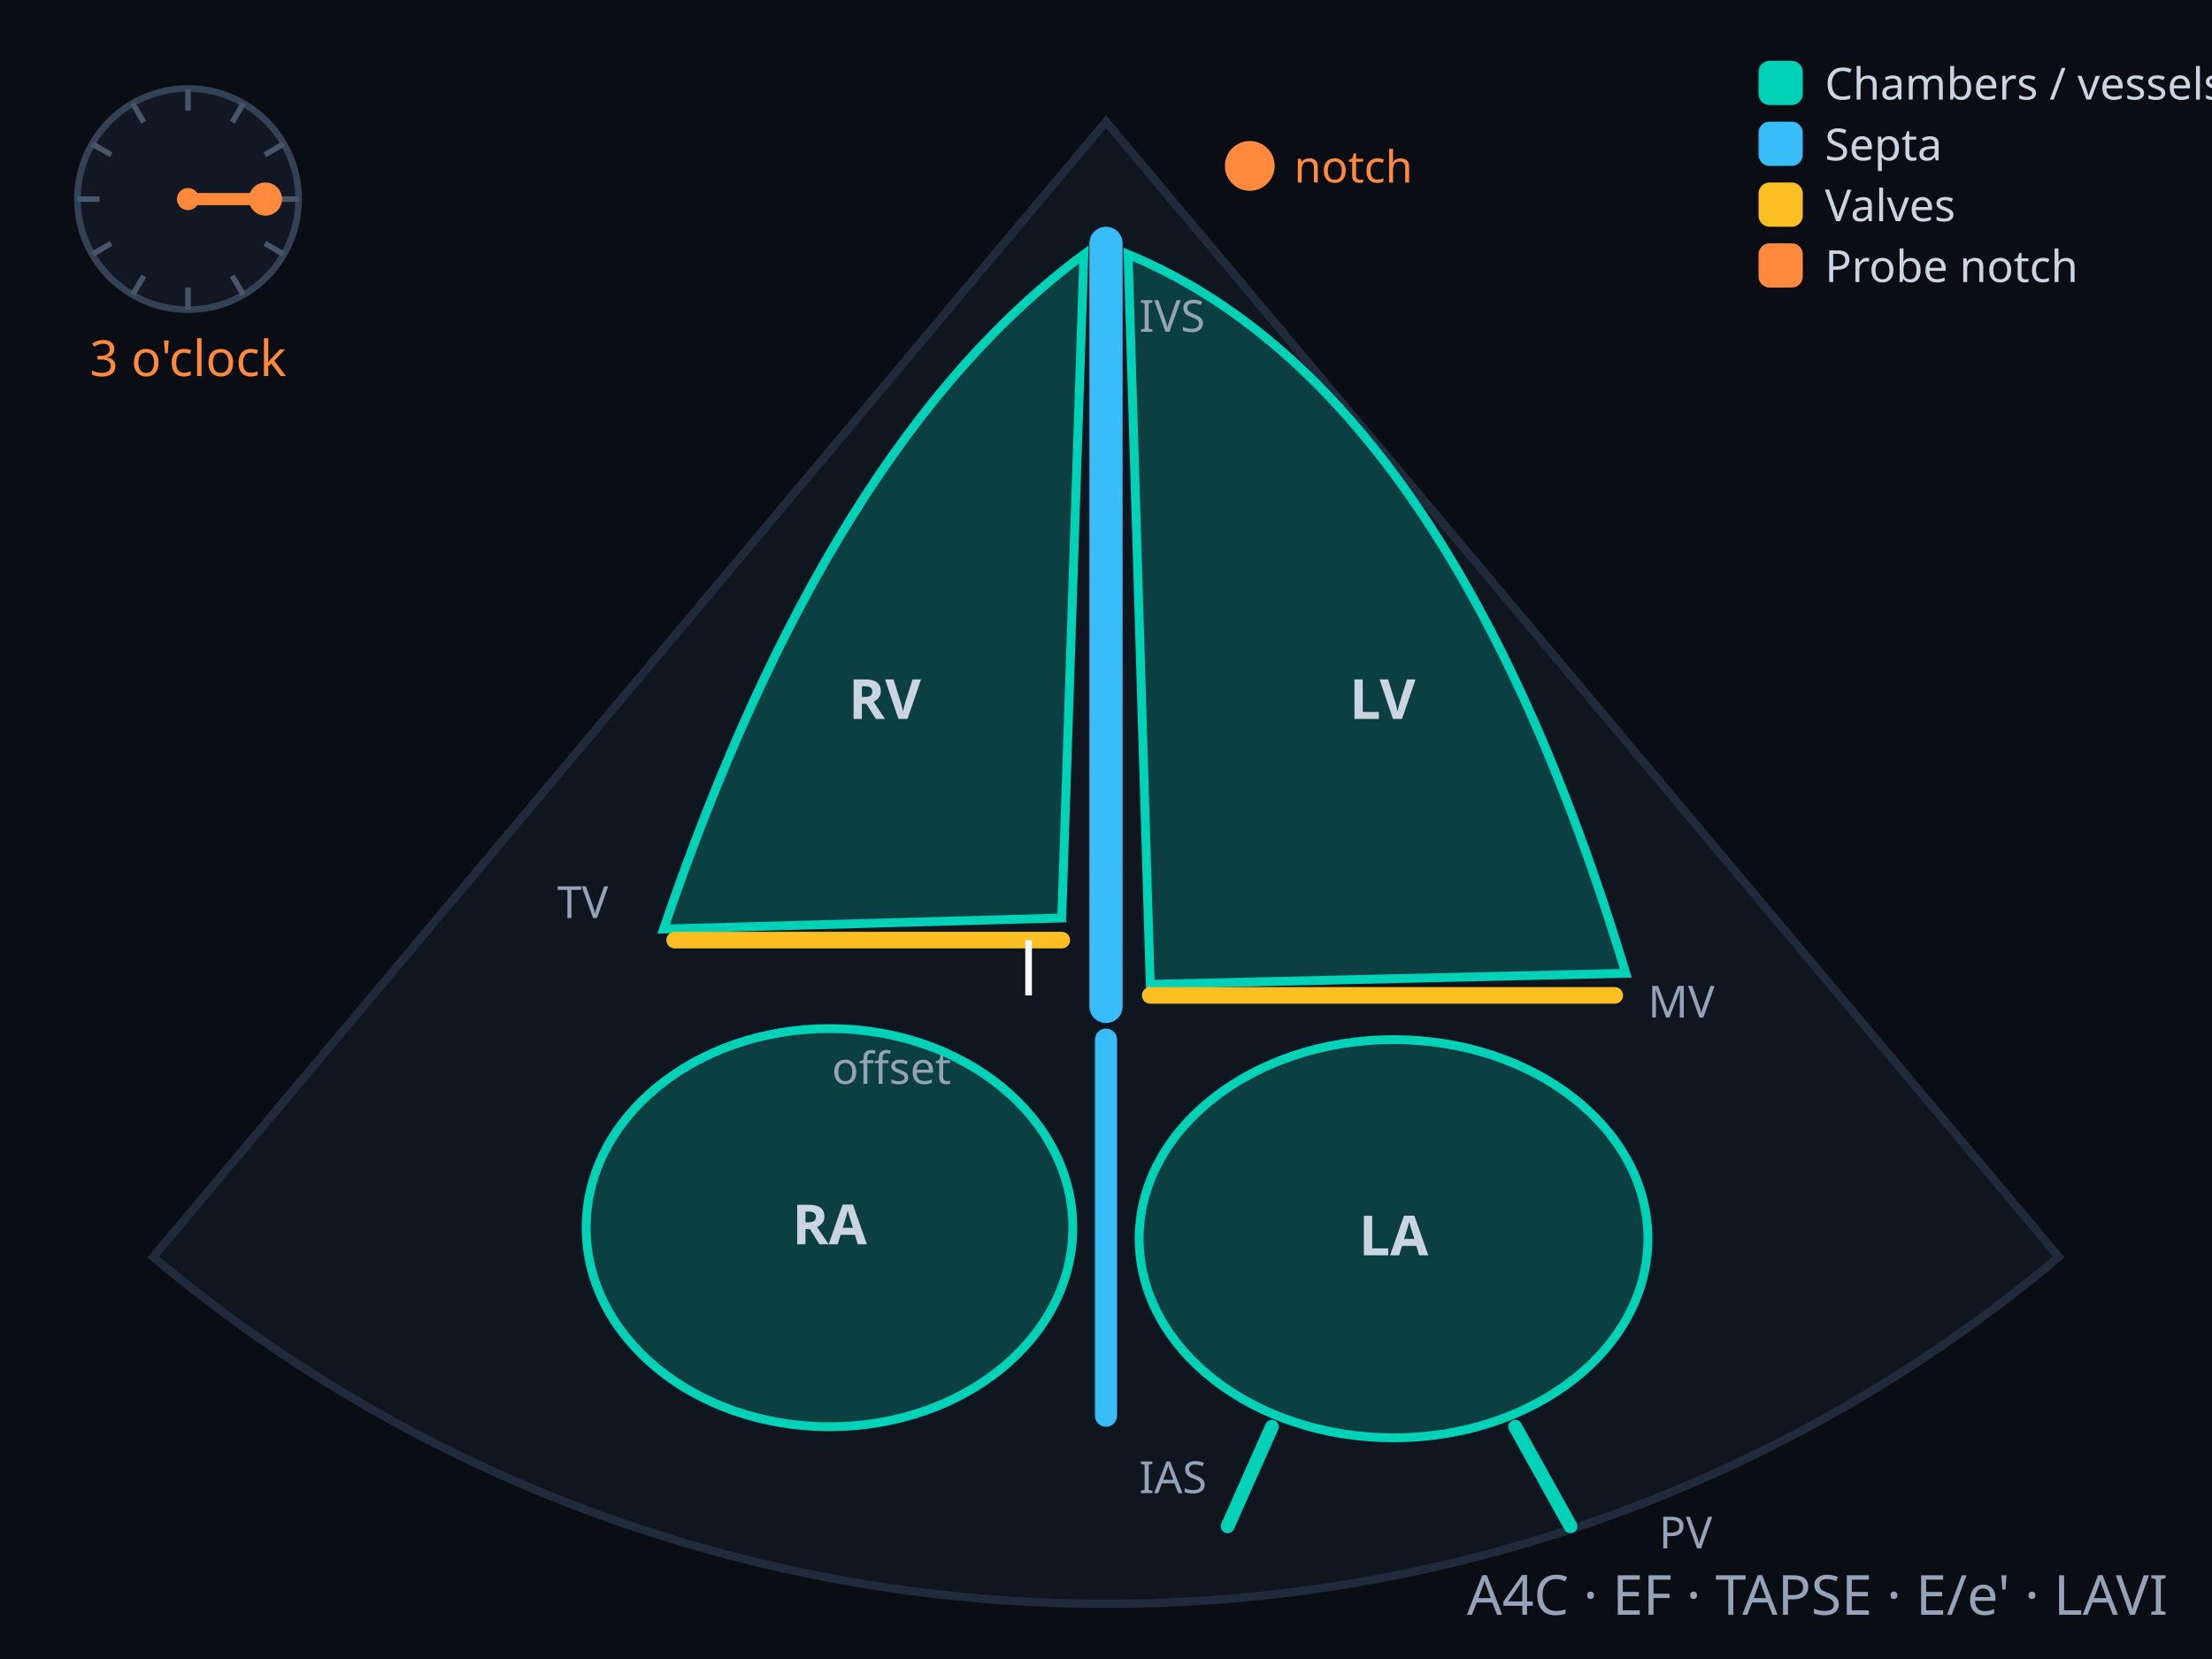
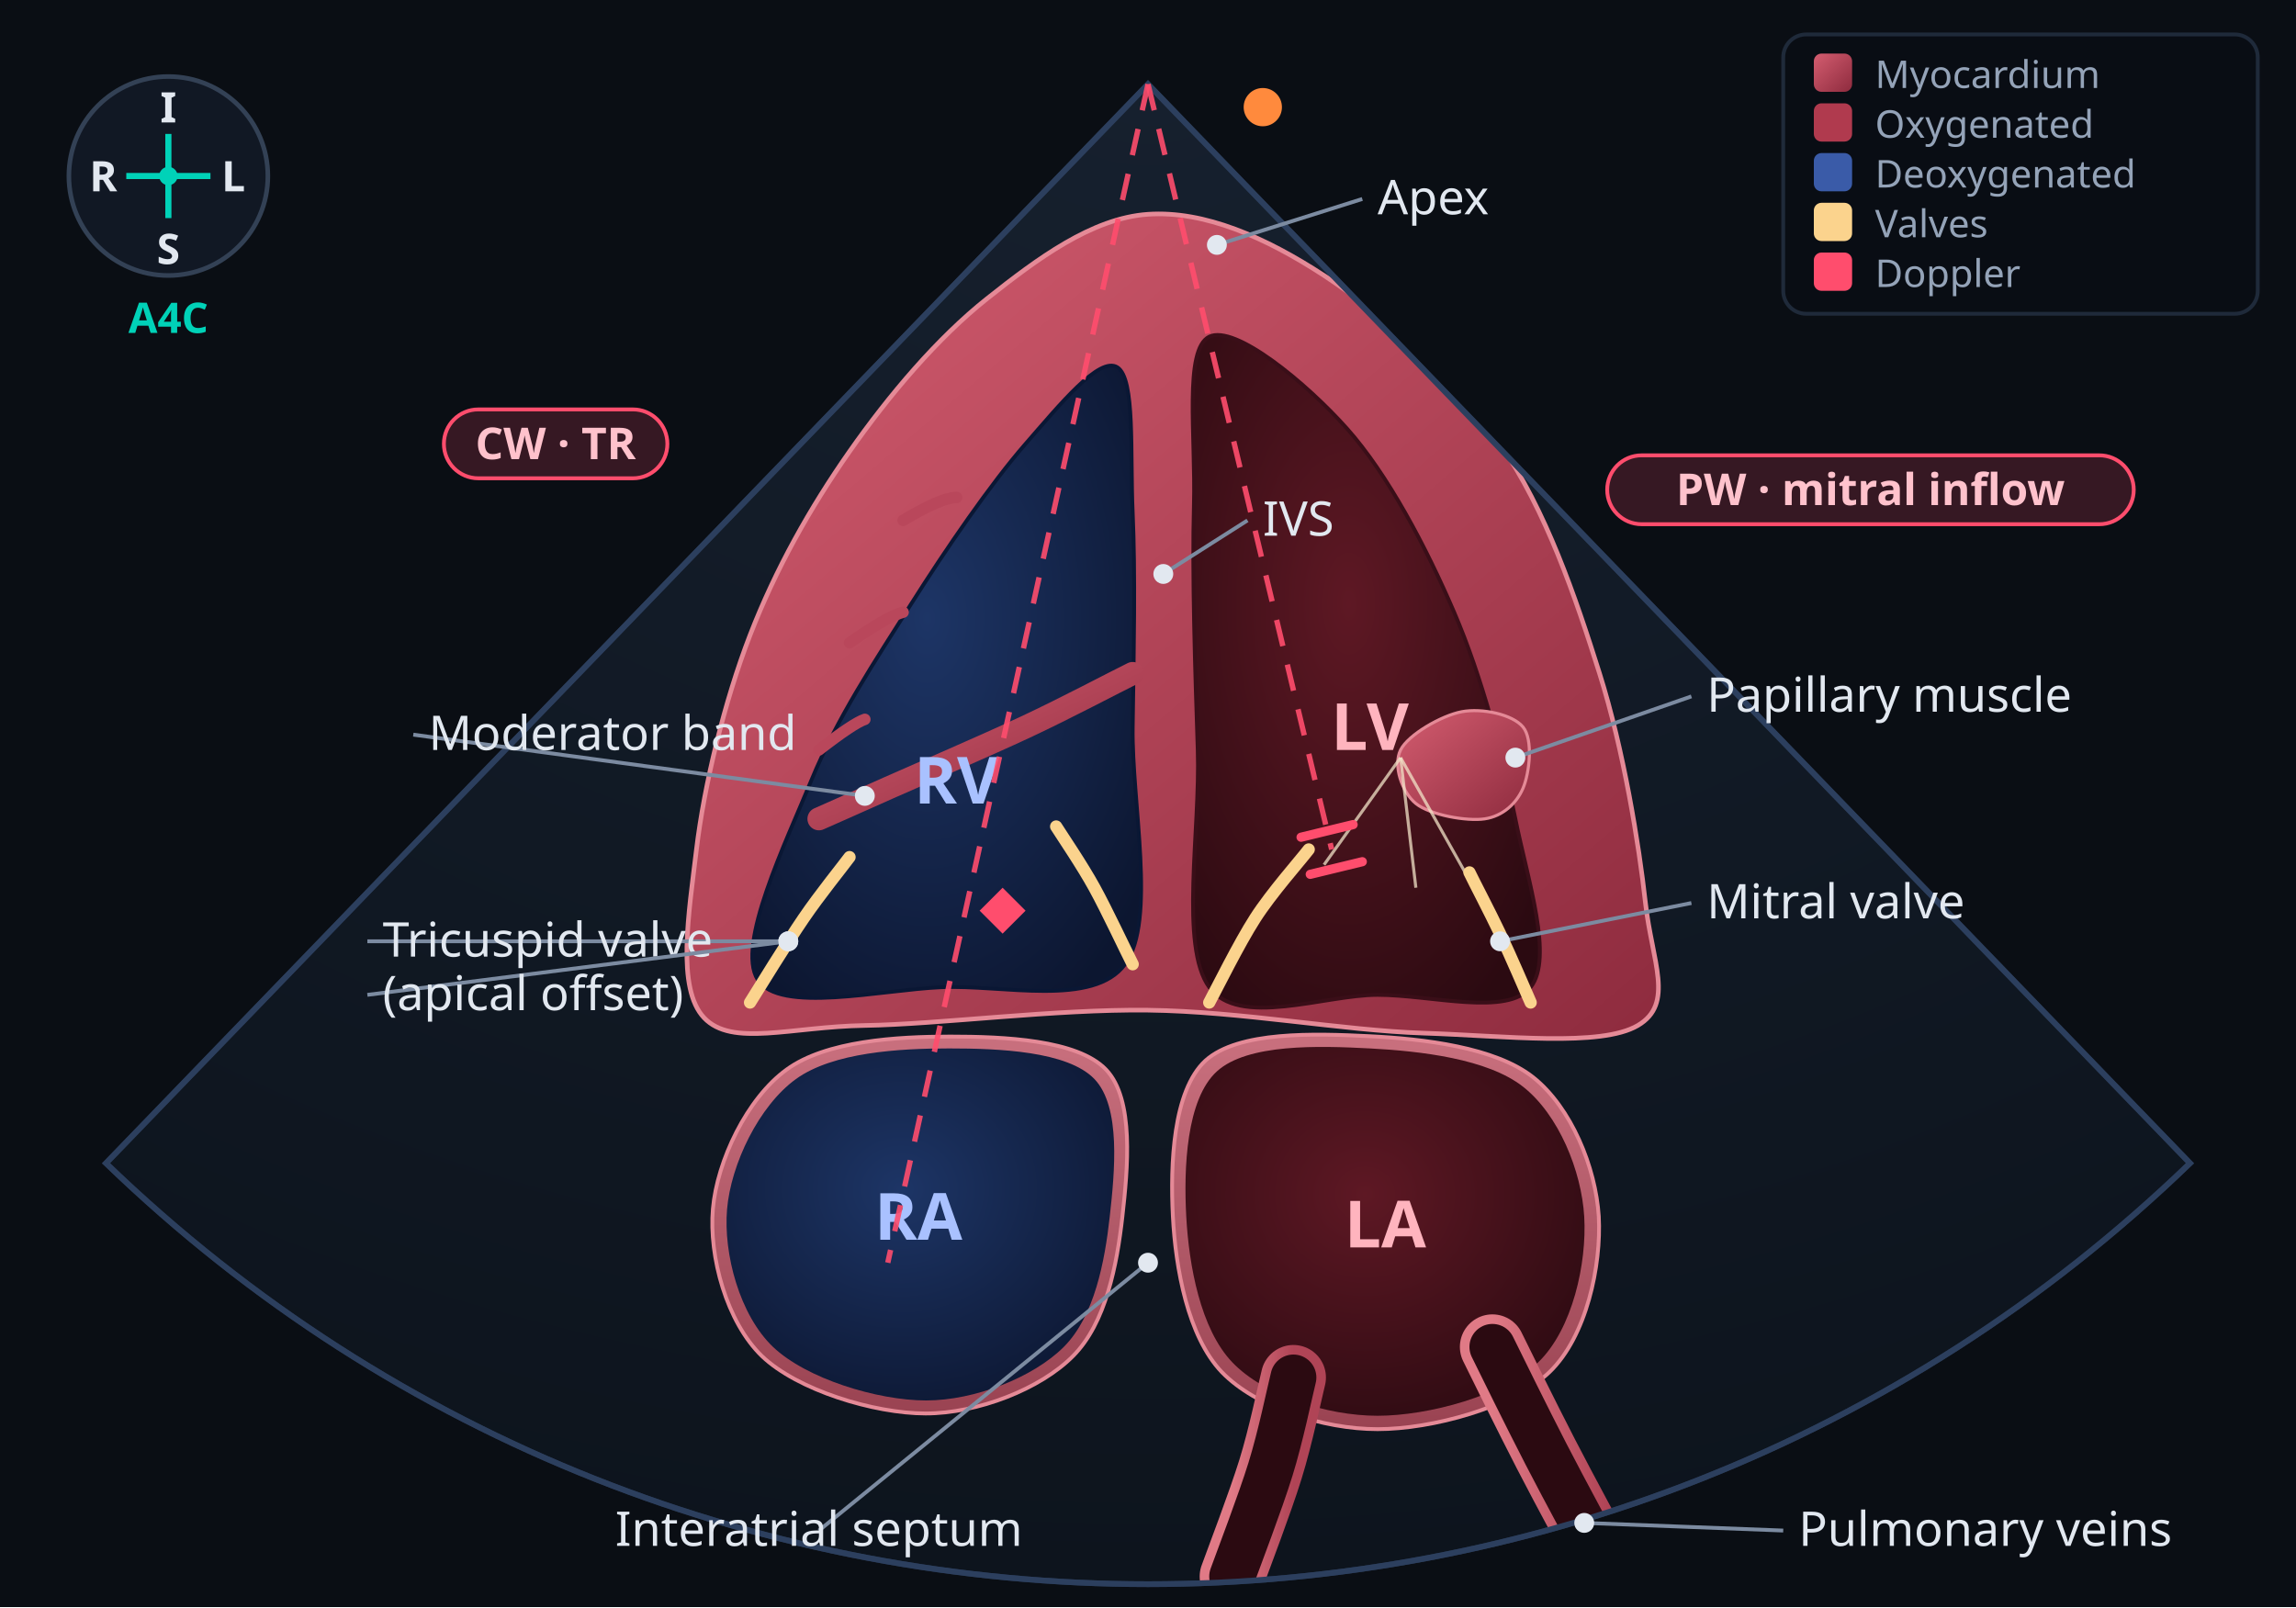
- <svg xmlns="http://www.w3.org/2000/svg" width="400" height="300" viewBox="0 0 400 300">
-   <rect x="0" y="0" width="400" height="300" fill="#0A0E14" />
-   <path d="M200,22 L27.7,227.3 A268,268 0 0,0 372.3,227.3 Z" fill="#0F1620" stroke="#1F2A3A" stroke-width="1.5" />
-   <path d="M196,46 Q150,80 120,168 L192,166 Z" fill="#00D2B8" fill-opacity="0.22" stroke="#00D2B8" stroke-width="1.6" />
-   <text x="160" y="130" font-family="sans-serif" font-size="10" font-weight="bold" fill="#CBD5E1" text-anchor="middle">RV</text>
-   <path d="M204,46 Q262,70 294,176 L208,178 Z" fill="#00D2B8" fill-opacity="0.22" stroke="#00D2B8" stroke-width="1.6" />
-   <text x="250" y="130" font-family="sans-serif" font-size="10" font-weight="bold" fill="#CBD5E1" text-anchor="middle">LV</text>
-   <line x1="200" y1="44" x2="200" y2="182" stroke="#38BDF8" stroke-width="6" stroke-linecap="round" />
-   <text x="206" y="60" font-family="sans-serif" font-size="8" font-weight="normal" fill="#94A3B8" text-anchor="start">IVS</text>
-   <ellipse cx="150" cy="222" rx="44" ry="36" fill="#00D2B8" fill-opacity="0.22" stroke="#00D2B8" stroke-width="1.6" />
-   <text x="150" y="225" font-family="sans-serif" font-size="10" font-weight="bold" fill="#CBD5E1" text-anchor="middle">RA</text>
-   <ellipse cx="252" cy="224" rx="46" ry="36" fill="#00D2B8" fill-opacity="0.22" stroke="#00D2B8" stroke-width="1.6" />
-   <text x="252" y="227" font-family="sans-serif" font-size="10" font-weight="bold" fill="#CBD5E1" text-anchor="middle">LA</text>
-   <line x1="200" y1="188" x2="200" y2="256" stroke="#38BDF8" stroke-width="4" stroke-linecap="round" />
-   <text x="206" y="270" font-family="sans-serif" font-size="8" font-weight="normal" fill="#94A3B8" text-anchor="start">IAS</text>
-   <line x1="122" y1="170" x2="192" y2="170" stroke="#FBBF24" stroke-width="3" stroke-linecap="round" />
-   <line x1="208" y1="180" x2="292" y2="180" stroke="#FBBF24" stroke-width="3" stroke-linecap="round" />
-   <text x="110" y="166" font-family="sans-serif" font-size="8" font-weight="normal" fill="#94A3B8" text-anchor="end">TV</text>
-   <text x="298" y="184" font-family="sans-serif" font-size="8" font-weight="normal" fill="#94A3B8" text-anchor="start">MV</text>
-   <line x1="186" y1="170" x2="186" y2="180" stroke="#F8FAFC" stroke-width="1.2" />
-   <text x="172" y="196" font-family="sans-serif" font-size="8" font-weight="normal" fill="#94A3B8" text-anchor="end">offset</text>
-   <path d="M230,258 L222,276" fill="none" stroke="#00D2B8" stroke-width="2.5" stroke-linecap="round" stroke-linejoin="round" />
-   <path d="M274,258 L284,276" fill="none" stroke="#00D2B8" stroke-width="2.5" stroke-linecap="round" stroke-linejoin="round" />
-   <text x="300" y="280" font-family="sans-serif" font-size="8" font-weight="normal" fill="#94A3B8" text-anchor="start">PV</text>
-   <circle cx="226" cy="30" r="4.5" fill="#FF8A3D" />
-   <text x="234" y="33" font-family="sans-serif" font-size="8" fill="#FF8A3D">notch</text>
-   <circle cx="34" cy="36" r="20" fill="#111824" stroke="#334155" stroke-width="1.2" />
-   <line x1="34.0" y1="20.0" x2="34.0" y2="16.0" stroke="#475569" stroke-width="1" />
-   <line x1="42.0" y1="22.1" x2="44.0" y2="18.7" stroke="#475569" stroke-width="1" />
-   <line x1="47.9" y1="28.0" x2="51.3" y2="26.0" stroke="#475569" stroke-width="1" />
-   <line x1="50.0" y1="36.0" x2="54.0" y2="36.0" stroke="#475569" stroke-width="1" />
-   <line x1="47.9" y1="44.0" x2="51.3" y2="46.0" stroke="#475569" stroke-width="1" />
-   <line x1="42.0" y1="49.9" x2="44.0" y2="53.3" stroke="#475569" stroke-width="1" />
-   <line x1="34.0" y1="52.0" x2="34.0" y2="56.0" stroke="#475569" stroke-width="1" />
-   <line x1="26.0" y1="49.9" x2="24.0" y2="53.3" stroke="#475569" stroke-width="1" />
-   <line x1="20.1" y1="44.0" x2="16.7" y2="46.0" stroke="#475569" stroke-width="1" />
-   <line x1="18.0" y1="36.0" x2="14.0" y2="36.0" stroke="#475569" stroke-width="1" />
-   <line x1="20.1" y1="28.0" x2="16.7" y2="26.0" stroke="#475569" stroke-width="1" />
-   <line x1="26.0" y1="22.1" x2="24.0" y2="18.7" stroke="#475569" stroke-width="1" />
-   <line x1="34" y1="36" x2="48.0" y2="36.0" stroke="#FF8A3D" stroke-width="2.2" stroke-linecap="round" />
-   <circle cx="48.0" cy="36.0" r="3" fill="#FF8A3D" />
-   <circle cx="34" cy="36" r="2" fill="#FF8A3D" />
-   <text x="34" y="68" font-family="sans-serif" font-size="9" fill="#FF8A3D" text-anchor="middle">3 o'clock</text>
-   <rect x="318" y="11" width="8" height="8" rx="2" fill="#00D2B8" />
-   <text x="330" y="18" font-family="sans-serif" font-size="8" fill="#CBD5E1">Chambers / vessels</text>
-   <rect x="318" y="22" width="8" height="8" rx="2" fill="#38BDF8" />
-   <text x="330" y="29" font-family="sans-serif" font-size="8" fill="#CBD5E1">Septa</text>
-   <rect x="318" y="33" width="8" height="8" rx="2" fill="#FBBF24" />
-   <text x="330" y="40" font-family="sans-serif" font-size="8" fill="#CBD5E1">Valves</text>
-   <rect x="318" y="44" width="8" height="8" rx="2" fill="#FF8A3D" />
-   <text x="330" y="51" font-family="sans-serif" font-size="8" fill="#CBD5E1">Probe notch</text>
-   <text x="392" y="292" font-family="sans-serif" font-size="10" fill="#94A3B8" text-anchor="end">A4C · EF · TAPSE · E/e' · LAVI</text>
+ <svg xmlns="http://www.w3.org/2000/svg" width="600" height="420" viewBox="0 0 600 420">
+   <defs>
+     <linearGradient id="myo" x1="0" y1="0" x2="1" y2="1">
+       <stop offset="0" stop-color="#D45D70" />
+       <stop offset="1" stop-color="#8E2B3E" />
+     </linearGradient>
+     <linearGradient id="myoThin" x1="0" y1="0" x2="0" y2="1">
+       <stop offset="0" stop-color="#C9707E" />
+       <stop offset="1" stop-color="#9A4352" />
+     </linearGradient>
+     <radialGradient id="bloodL" cx="0.45" cy="0.4" r="0.7">
+       <stop offset="0" stop-color="#5E1824" />
+       <stop offset="1" stop-color="#2B0A11" />
+     </radialGradient>
+     <radialGradient id="bloodR" cx="0.45" cy="0.4" r="0.7">
+       <stop offset="0" stop-color="#1D3566" />
+       <stop offset="1" stop-color="#0C1630" />
+     </radialGradient>
+     <linearGradient id="aortaWall" x1="0" y1="0" x2="1" y2="0">
+       <stop offset="0" stop-color="#E07A86" />
+       <stop offset="1" stop-color="#B04456" />
+     </linearGradient>
+     <linearGradient id="veinWall" x1="0" y1="0" x2="1" y2="0">
+       <stop offset="0" stop-color="#7F9BD6" />
+       <stop offset="1" stop-color="#4C66A6" />
+     </linearGradient>
+     <linearGradient id="liver" x1="0" y1="0" x2="0" y2="1">
+       <stop offset="0" stop-color="#5A3B2E" />
+       <stop offset="1" stop-color="#3A271F" />
+     </linearGradient>
+     <radialGradient id="sectorFill" cx="0.5" cy="0" r="1">
+       <stop offset="0" stop-color="#16202E" />
+       <stop offset="1" stop-color="#0D141D" />
+     </radialGradient>
+   </defs>
+   <rect x="0" y="0" width="600" height="420" fill="#0A0E14" />
+   <clipPath id="sectorClip">
+     <path d="M300,22 L27.7,304 A392,392 0 0,0 572.3,304 Z" />
+   </clipPath>
+   <path d="M300,22 L27.7,304 A392,392 0 0,0 572.3,304 Z" fill="url(#sectorFill)" stroke="#22314A" stroke-width="1.5" />
+   <g clip-path="url(#sectorClip)">
+     <path d="M315,277.2 C323.6,269.4 343.6,270.1 357.8,270.8 C372.1,271.5 390.7,273.7 400.6,281.5 C410.6,289.4 417,305.1 417.8,317.9 C418.5,330.7 414.6,349.3 404.9,358.6 C395.3,367.8 374.2,373.5 360,373.5 C345.7,373.5 328.2,367.8 319.3,358.6 C310.4,349.3 307.2,331.4 306.5,317.9 C305.8,304.3 306.5,285.1 315,277.2 Z" fill="url(#myoThin)" stroke="#E58A97" stroke-width="1" stroke-linecap="round" stroke-linejoin="round" />
+     <path d="M318,280 C326,272.7 344.7,273.3 358,274 C371.3,274.7 388.7,276.7 398,284 C407.3,291.3 413.3,306 414,318 C414.7,330 411,347.3 402,356 C393,364.7 373.3,370 360,370 C346.7,370 330.3,364.7 322,356 C313.7,347.3 310.7,330.7 310,318 C309.3,305.3 310,287.3 318,280 Z" fill="url(#bloodL)" stroke="none" stroke-width="0" stroke-linecap="round" stroke-linejoin="round" />
+     <path d="M289,279.5 C281.5,271.7 262.3,270.9 248.3,270.9 C234.4,270.9 215.9,272 205.6,279.5 C195.2,287 187.4,303.4 186.3,315.9 C185.2,328.4 189.9,345.5 199.1,354.4 C208.4,363.3 228.4,369.4 241.9,369.4 C255.5,369.4 271.9,363 280.4,354.4 C289,345.8 291.9,330.5 293.3,318 C294.7,305.5 296.5,287.3 289,279.5 Z" fill="url(#myoThin)" stroke="#E58A97" stroke-width="1" stroke-linecap="round" stroke-linejoin="round" />
+     <path d="M286,282 C279,274.7 261,274 248,274 C235,274 217.7,275 208,282 C198.3,289 191,304.3 190,316 C189,327.7 193.3,343.7 202,352 C210.7,360.3 229.3,366 242,366 C254.7,366 270,360 278,352 C286,344 288.7,329.7 290,318 C291.3,306.3 293,289.3 286,282 Z" fill="url(#bloodR)" stroke="none" stroke-width="0" stroke-linecap="round" stroke-linejoin="round" />
+     <path d="M338,360 C337,364 334.7,375.3 332,384 C329.3,392.7 323.7,407.3 322,412" fill="none" stroke="url(#aortaWall)" stroke-width="17" stroke-linecap="round" stroke-linejoin="round" />
+     <path d="M338,360 C337,364 334.7,375.3 332,384 C329.3,392.7 323.7,407.3 322,412" fill="none" stroke="#2B0A11" stroke-width="12" stroke-linecap="round" stroke-linejoin="round" />
+     <path d="M390,352 C392.3,356.7 399,370.3 404,380 C409,389.7 417.3,405 420,410" fill="none" stroke="url(#aortaWall)" stroke-width="17" stroke-linecap="round" stroke-linejoin="round" />
+     <path d="M390,352 C392.3,356.7 399,370.3 404,380 C409,389.7 417.3,405 420,410" fill="none" stroke="#2B0A11" stroke-width="12" stroke-linecap="round" stroke-linejoin="round" />
+     <path d="M300,56 C314.7,55 330.7,62 346,72 C361.3,82 380,98.7 392,116 C404,133.3 411.7,156 418,176 C424.3,196 428.3,220.7 430,236 C431.7,251.3 437.7,262.3 428,268 C418.3,273.7 393.3,270.7 372,270 C350.7,269.3 324.3,264.3 300,264 C275.7,263.7 245.3,267.7 226,268 C206.7,268.3 191.3,273.7 184,266 C176.7,258.3 180,238.7 182,222 C184,205.3 189.3,183.3 196,166 C202.7,148.7 211.7,132.7 222,118 C232.3,103.3 245,88.3 258,78 C271,67.7 285.3,57 300,56 Z" fill="url(#myo)" stroke="#E58A97" stroke-width="1.2" stroke-linecap="round" stroke-linejoin="round" />
+     <path d="M316,88 C322.7,84.7 341.3,100 352,112 C362.7,124 372.7,143 380,160 C387.3,177 392.7,197.7 396,214 C399.3,230.3 406,250.3 400,258 C394,265.7 374,260 360,260 C346,260 323.8,268.7 316,258 C308.2,247.3 313.7,217 313,196 C312.3,175 311.5,150 312,132 C312.5,114 309.3,91.3 316,88 Z" fill="url(#bloodL)" stroke="#3A0E18" stroke-width="1" stroke-linecap="round" stroke-linejoin="round" />
+     <path d="M292,96 C287.3,93 277,105.7 268,116 C259,126.3 247.3,143.3 238,158 C228.7,172.7 218.7,187.7 212,204 C205.3,220.3 192.3,247 198,256 C203.7,265 230,258.7 246,258 C262,257.3 285.7,263.3 294,252 C302.3,240.7 295.7,209.7 296,190 C296.3,170.3 296.7,149.7 296,134 C295.3,118.3 296.7,99 292,96 Z" fill="url(#bloodR)" stroke="#0A1734" stroke-width="1" stroke-linecap="round" stroke-linejoin="round" />
+     <path d="M296,176 C291.3,178.3 278.7,185 268,190 C257.3,195 241,202 232,206 C223,210 217,212.7 214,214" fill="none" stroke="url(#myo)" stroke-width="6" stroke-linecap="round" stroke-linejoin="round" />
+     <path d="M214,196 Q223,189 226,188" fill="none" stroke="#B9475B" stroke-width="3" stroke-linecap="round" stroke-linejoin="round" />
+     <path d="M222,168 Q232,161 236,160" fill="none" stroke="#B9475B" stroke-width="3" stroke-linecap="round" stroke-linejoin="round" />
+     <path d="M236,136 Q246,130 250,130" fill="none" stroke="#B9475B" stroke-width="3" stroke-linecap="round" stroke-linejoin="round" />
+     <path d="M398,190 C395.3,186.7 387.3,185 382,186 C376.7,187 368,192 366,196 C364,200 366.3,207 370,210 C373.7,213 383.3,214.7 388,214 C392.7,213.3 396.3,210 398,206 C399.7,202 400.7,193.3 398,190 Z" fill="url(#myo)" stroke="#E58A97" stroke-width="0.8" stroke-linecap="round" stroke-linejoin="round" />
+     <line x1="366" y1="198" x2="346" y2="226" stroke="#F1E3C6" stroke-width="0.8" stroke-opacity="0.75" />
+     <line x1="366" y1="198" x2="370" y2="232" stroke="#F1E3C6" stroke-width="0.8" stroke-opacity="0.75" />
+     <line x1="366" y1="198" x2="384" y2="230" stroke="#F1E3C6" stroke-width="0.8" stroke-opacity="0.75" />
+     <path d="M316,262 C318,258.3 323.7,246.7 328,240 C332.3,233.3 339.7,225 342,222" fill="none" stroke="#FBD38D" stroke-width="3.2" stroke-linecap="round" stroke-linejoin="round" />
+     <path d="M400,262 C398.7,259 394.7,249.7 392,244 C389.3,238.3 385.3,230.7 384,228" fill="none" stroke="#FBD38D" stroke-width="3.2" stroke-linecap="round" stroke-linejoin="round" />
+     <path d="M296,252 C294.3,248.7 289.3,238 286,232 C282.7,226 277.7,218.7 276,216" fill="none" stroke="#FBD38D" stroke-width="3.2" stroke-linecap="round" stroke-linejoin="round" />
+     <path d="M196,262 C198.3,258.3 205.7,246.3 210,240 C214.3,233.7 220,226.7 222,224" fill="none" stroke="#FBD38D" stroke-width="3.2" stroke-linecap="round" stroke-linejoin="round" />
+   </g>
+   <path d="M300,22 L27.7,304 A392,392 0 0,0 572.3,304 Z" fill="none" stroke="#2C3F5E" stroke-width="1.5" />
+   <text x="358" y="196" font-family="sans-serif" font-size="17" font-weight="bold" fill="#FFB4BE" text-anchor="middle">LV</text>
+   <text x="250" y="210" font-family="sans-serif" font-size="17" font-weight="bold" fill="#A9C1FF" text-anchor="middle">RV</text>
+   <text x="362" y="326" font-family="sans-serif" font-size="17" font-weight="bold" fill="#FFB4BE" text-anchor="middle">LA</text>
+   <text x="240" y="324" font-family="sans-serif" font-size="17" font-weight="bold" fill="#A9C1FF" text-anchor="middle">RA</text>
+   <polyline points="356,52 318,64" fill="none" stroke="#7C8BA1" stroke-width="1" />
+   <circle cx="318" cy="64" r="2.6" fill="#E2E8F0" />
+   <text x="360" y="56" font-family="sans-serif" font-size="12.5" fill="#E2E8F0" text-anchor="start">Apex</text>
+   <polyline points="326,136 304,150" fill="none" stroke="#7C8BA1" stroke-width="1" />
+   <circle cx="304" cy="150" r="2.6" fill="#E2E8F0" />
+   <text x="330" y="140" font-family="sans-serif" font-size="12.5" fill="#E2E8F0" text-anchor="start">IVS</text>
+   <polyline points="108,192 226,208" fill="none" stroke="#7C8BA1" stroke-width="1" />
+   <circle cx="226" cy="208" r="2.6" fill="#E2E8F0" />
+   <text x="112" y="196" font-family="sans-serif" font-size="12.5" fill="#E2E8F0" text-anchor="start">Moderator band</text>
+   <polyline points="442,182 396,198" fill="none" stroke="#7C8BA1" stroke-width="1" />
+   <circle cx="396" cy="198" r="2.6" fill="#E2E8F0" />
+   <text x="446" y="186" font-family="sans-serif" font-size="12.5" fill="#E2E8F0" text-anchor="start">Papillary muscle</text>
+   <polyline points="442,236 392,246" fill="none" stroke="#7C8BA1" stroke-width="1" />
+   <circle cx="392" cy="246" r="2.6" fill="#E2E8F0" />
+   <text x="446" y="240" font-family="sans-serif" font-size="12.5" fill="#E2E8F0" text-anchor="start">Mitral valve</text>
+   <polyline points="96,246 206,246" fill="none" stroke="#7C8BA1" stroke-width="1" />
+   <circle cx="206" cy="246" r="2.6" fill="#E2E8F0" />
+   <text x="100" y="250" font-family="sans-serif" font-size="12.5" fill="#E2E8F0" text-anchor="start">Tricuspid valve</text>
+   <polyline points="96,260 206,246" fill="none" stroke="#7C8BA1" stroke-width="1" />
+   <circle cx="206" cy="246" r="2.6" fill="#E2E8F0" />
+   <text x="100" y="264" font-family="sans-serif" font-size="12.5" fill="#E2E8F0" text-anchor="start">(apical offset)</text>
+   <polyline points="214,400 300,330" fill="none" stroke="#7C8BA1" stroke-width="1" />
+   <circle cx="300" cy="330" r="2.6" fill="#E2E8F0" />
+   <text x="214" y="404" font-family="sans-serif" font-size="12.5" fill="#E2E8F0" text-anchor="middle">Interatrial septum</text>
+   <polyline points="466,400 414,398" fill="none" stroke="#7C8BA1" stroke-width="1" />
+   <circle cx="414" cy="398" r="2.6" fill="#E2E8F0" />
+   <text x="470" y="404" font-family="sans-serif" font-size="12.5" fill="#E2E8F0" text-anchor="start">Pulmonary veins</text>
+   <line x1="300" y1="22" x2="348" y2="222" stroke="#FF4D6D" stroke-width="1.4" stroke-dasharray="7,5" stroke-opacity="0.9" />
+   <line x1="353.6" y1="215.5" x2="340" y2="218.8" stroke="#FF4D6D" stroke-width="2.4" stroke-linecap="round" />
+   <line x1="356" y1="225.2" x2="342.4" y2="228.5" stroke="#FF4D6D" stroke-width="2.4" stroke-linecap="round" />
+   <rect x="420" y="119" width="137.6" height="18" rx="9" fill="#FF4D6D" fill-opacity="0.18" stroke="#FF4D6D" stroke-width="1" />
+   <text x="488.8" y="132" font-family="sans-serif" font-size="11.5" font-weight="bold" fill="#FFC2CC" text-anchor="middle">PW · mitral inflow</text>
+   <line x1="300" y1="22" x2="232" y2="330" stroke="#FF4D6D" stroke-width="1.4" stroke-dasharray="7,5" stroke-opacity="0.9" />
+   <path d="M262,232 L268,238 L262,244 L256,238 Z" fill="#FF4D6D" />
+   <rect x="116" y="107" width="58.4" height="18" rx="9" fill="#FF4D6D" fill-opacity="0.18" stroke="#FF4D6D" stroke-width="1" />
+   <text x="145.2" y="120" font-family="sans-serif" font-size="11.5" font-weight="bold" fill="#FFC2CC" text-anchor="middle">CW · TR</text>
+   <circle cx="330" cy="28" r="5" fill="#FF8A3D" />
+   <g>
+     <circle cx="44" cy="46" r="26" fill="#111824" stroke="#334155" stroke-width="1.2" />
+     <line x1="44" y1="46" x2="44" y2="35" stroke="#00D2B8" stroke-width="1.6" />
+     <line x1="44" y1="46" x2="44" y2="57" stroke="#00D2B8" stroke-width="1.6" />
+     <line x1="44" y1="46" x2="33" y2="46" stroke="#00D2B8" stroke-width="1.6" />
+     <line x1="44" y1="46" x2="55" y2="46" stroke="#00D2B8" stroke-width="1.6" />
+     <circle cx="44" cy="46" r="2.4" fill="#00D2B8" />
+     <text x="44" y="32" font-family="sans-serif" font-size="11" font-weight="bold" fill="#E2E8F0" text-anchor="middle">I</text>
+     <text x="44" y="69" font-family="sans-serif" font-size="11" font-weight="bold" fill="#E2E8F0" text-anchor="middle">S</text>
+     <text x="27" y="50" font-family="sans-serif" font-size="11" font-weight="bold" fill="#E2E8F0" text-anchor="middle">R</text>
+     <text x="61" y="50" font-family="sans-serif" font-size="11" font-weight="bold" fill="#E2E8F0" text-anchor="middle">L</text>
+     <text x="44" y="87" font-family="sans-serif" font-size="11" font-weight="bold" fill="#00D2B8" text-anchor="middle">A4C</text>
+   </g>
+   <rect x="466" y="9" width="124" height="73" rx="6" fill="#0A0E14" fill-opacity="0.85" stroke="#1F2A3A" />
+   <rect x="474" y="14" width="10" height="10" rx="2" fill="url(#myo)" />
+   <text x="490" y="23" font-family="sans-serif" font-size="10" fill="#94A3B8">Myocardium</text>
+   <rect x="474" y="27" width="10" height="10" rx="2" fill="#B03A4E" />
+   <text x="490" y="36" font-family="sans-serif" font-size="10" fill="#94A3B8">Oxygenated</text>
+   <rect x="474" y="40" width="10" height="10" rx="2" fill="#3A5BA8" />
+   <text x="490" y="49" font-family="sans-serif" font-size="10" fill="#94A3B8">Deoxygenated</text>
+   <rect x="474" y="53" width="10" height="10" rx="2" fill="#FBD38D" />
+   <text x="490" y="62" font-family="sans-serif" font-size="10" fill="#94A3B8">Valves</text>
+   <rect x="474" y="66" width="10" height="10" rx="2" fill="#FF4D6D" />
+   <text x="490" y="75" font-family="sans-serif" font-size="10" fill="#94A3B8">Doppler</text>
</svg>
